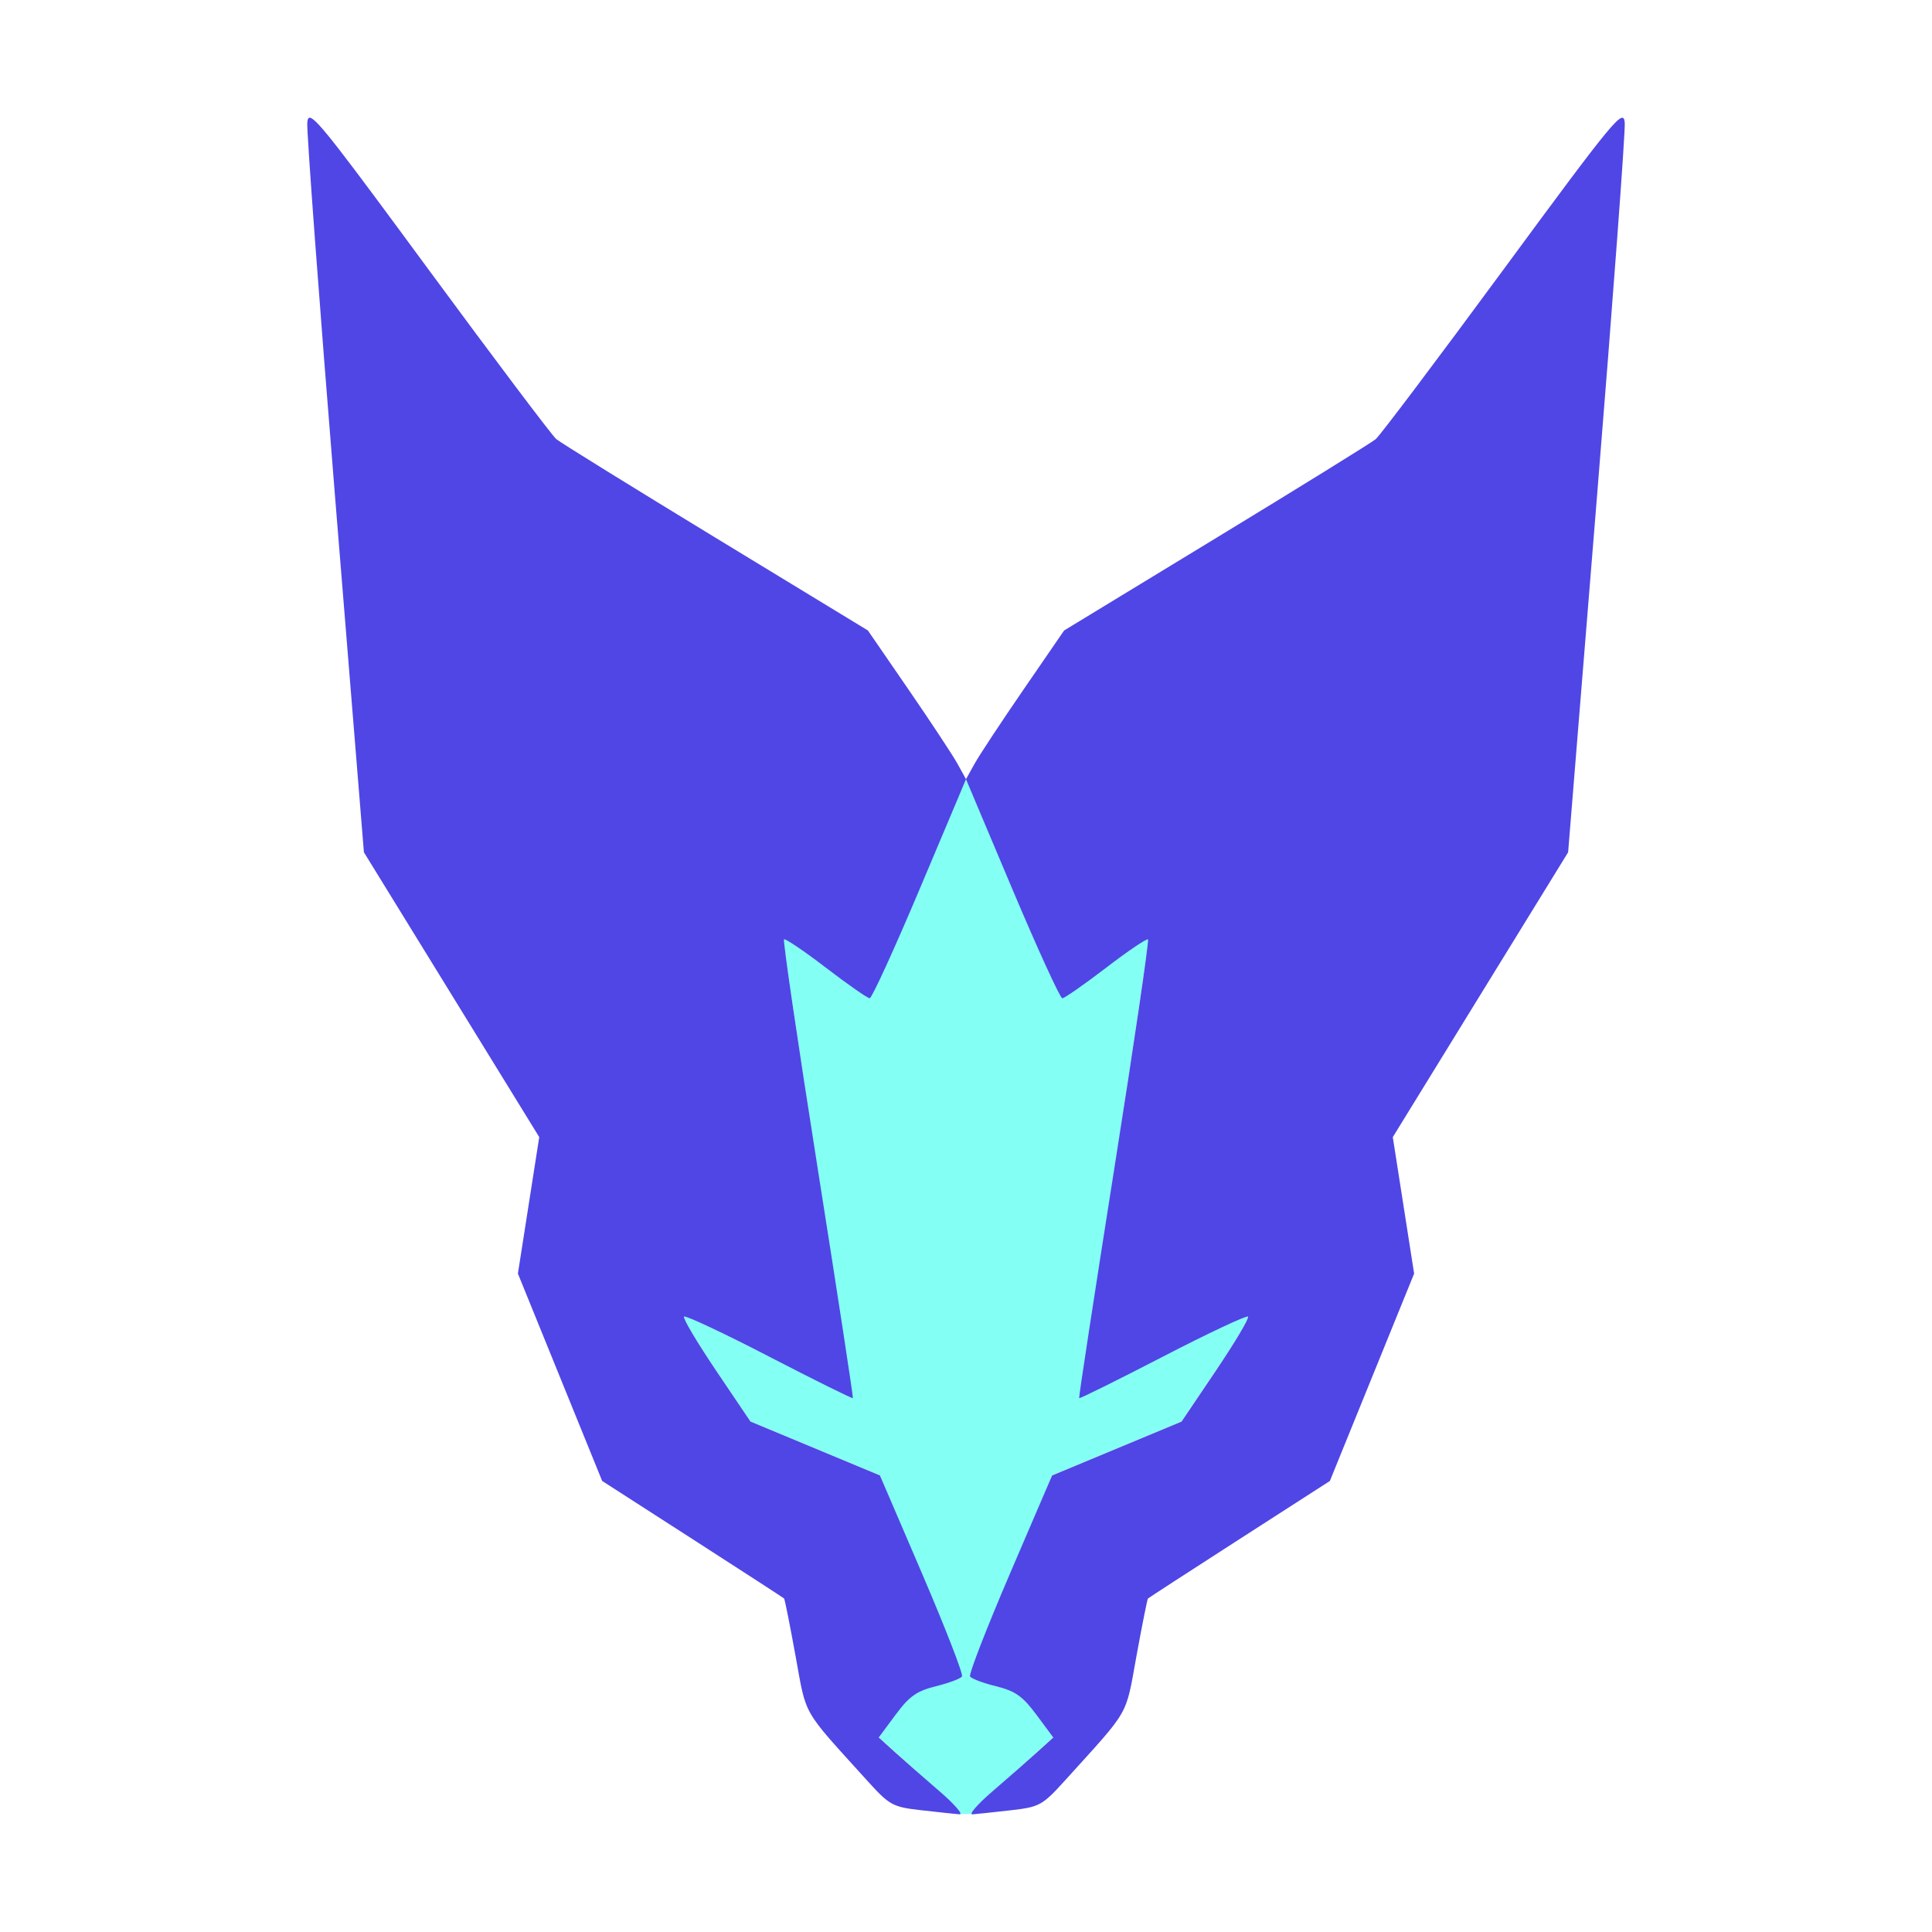
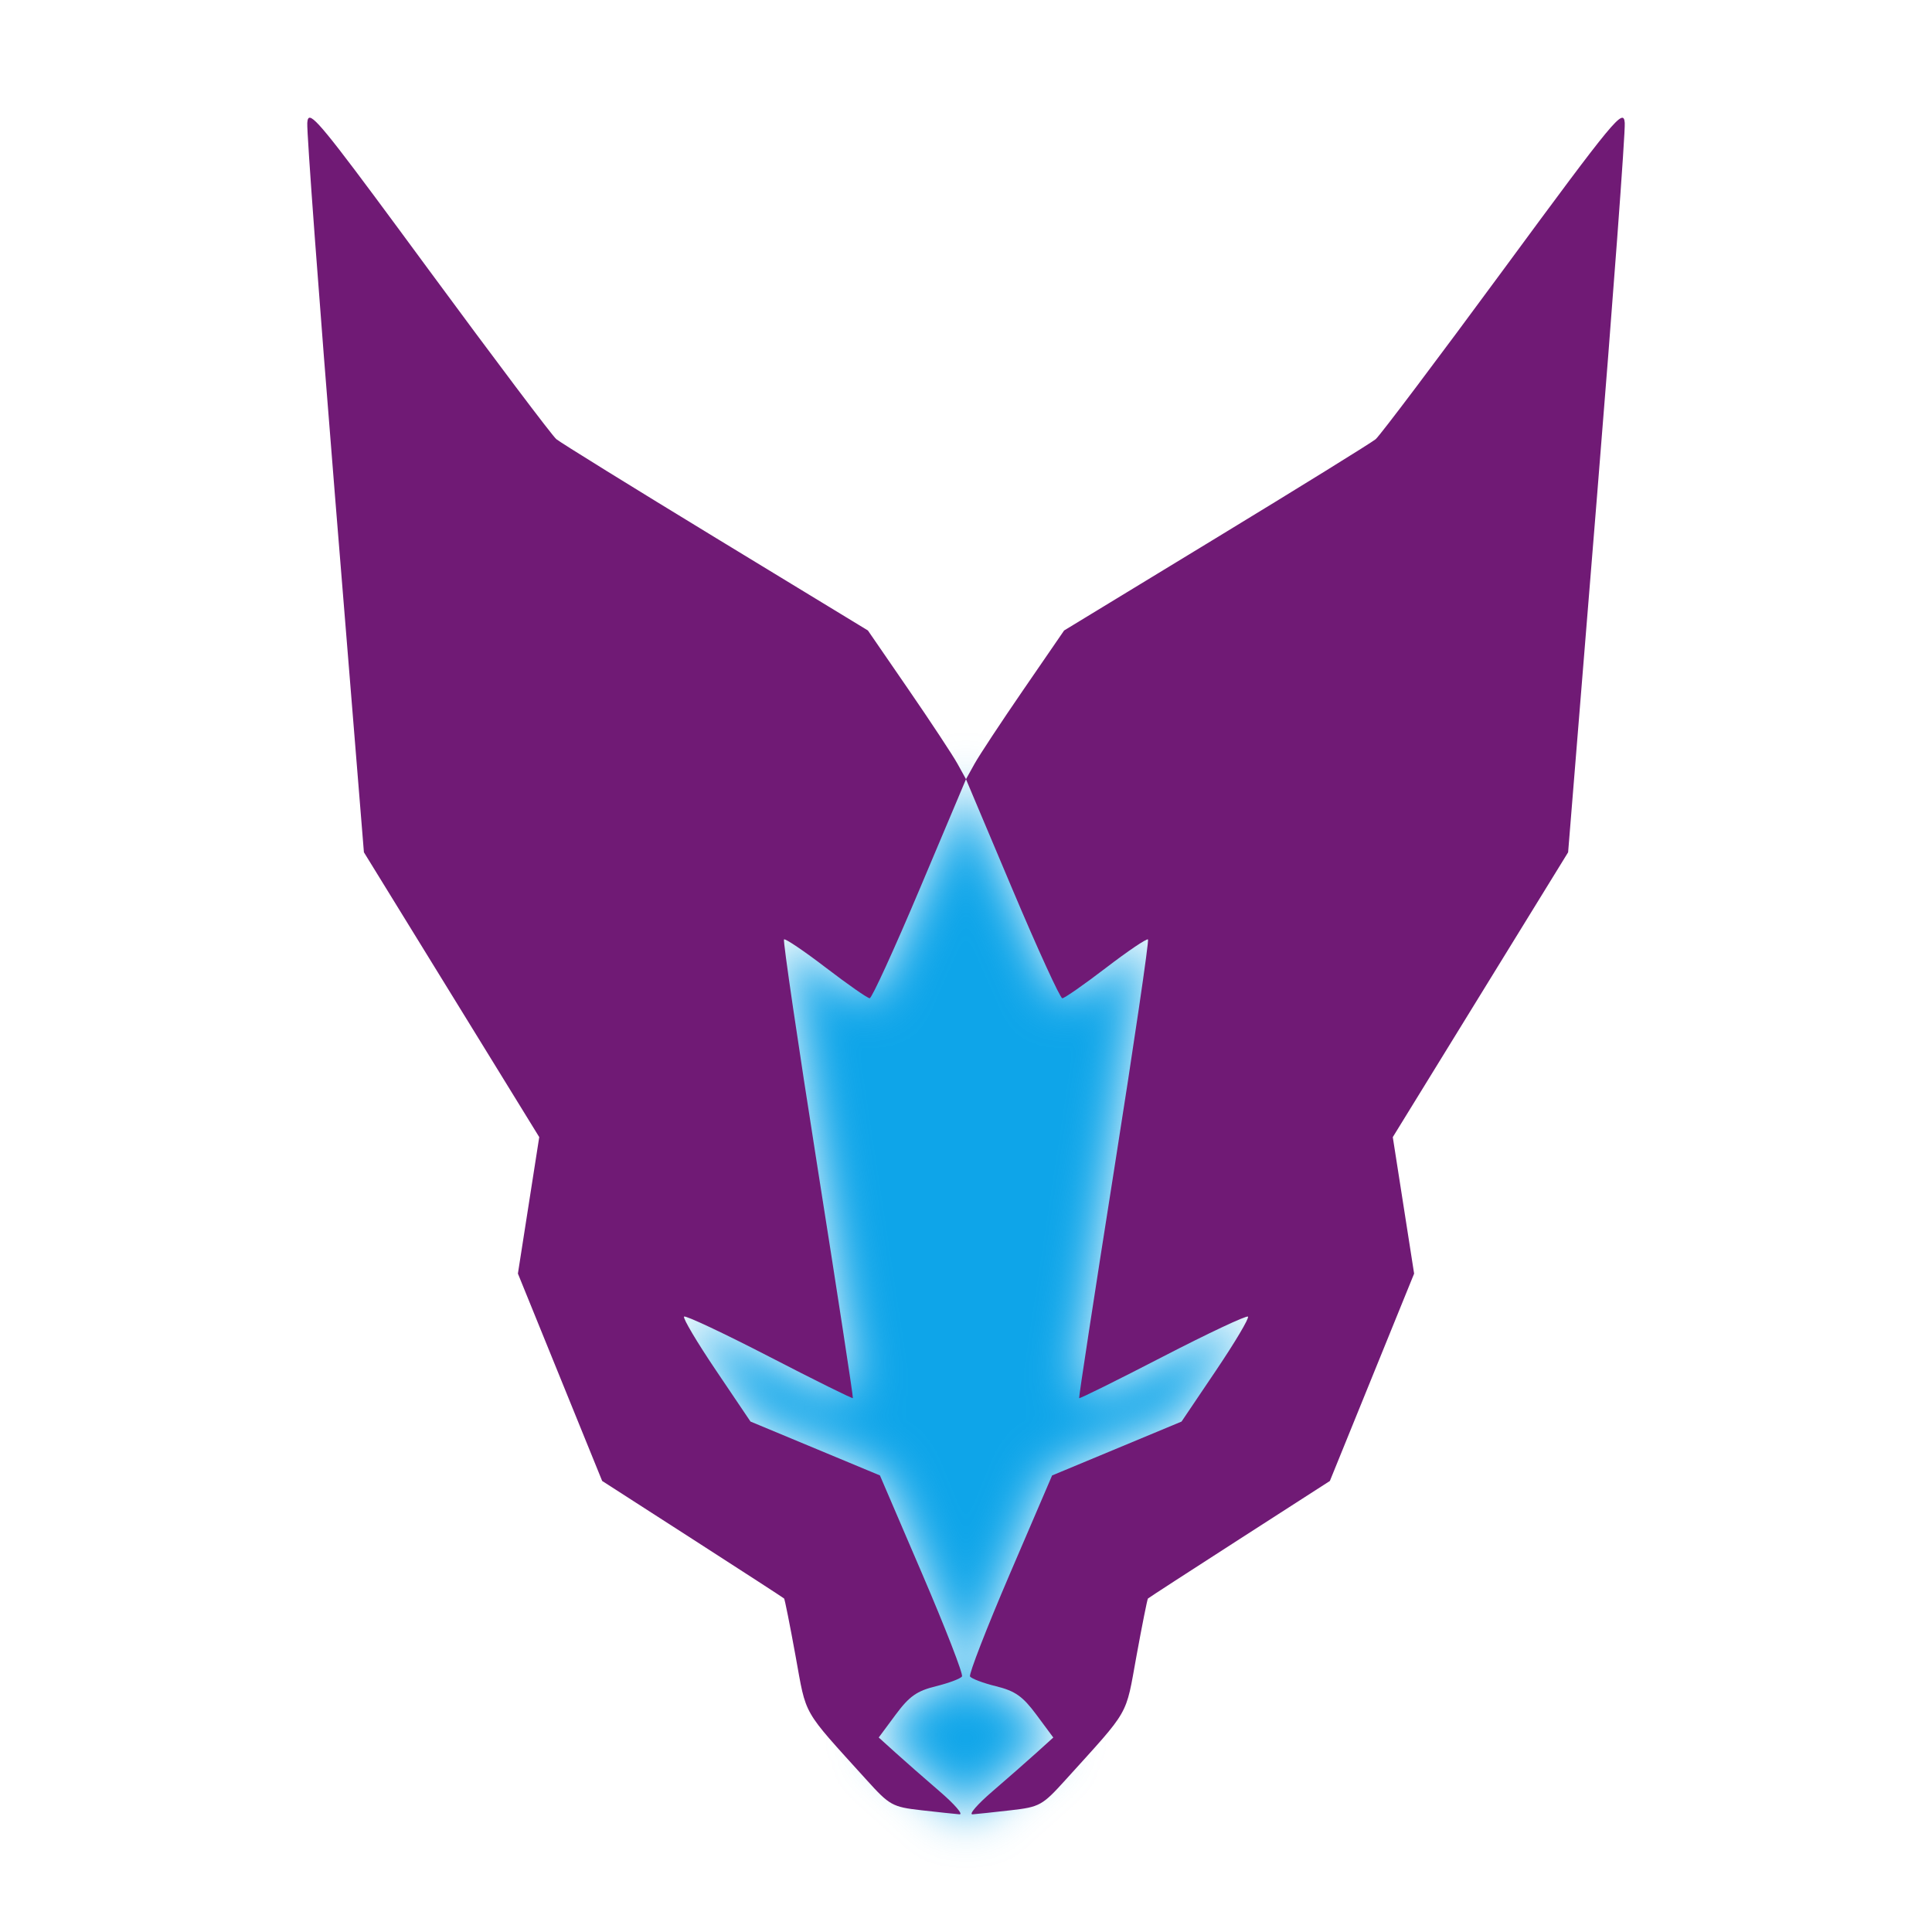
<svg xmlns="http://www.w3.org/2000/svg" width="256" height="256" version="1.1" viewBox="0 0 67.733 67.733">
+   <defs>
+     <filter id="a" x="-.106" y="-.058" width="1.213" height="1.116" color-interpolation-filters="sRGB">
+       <feGaussianBlur stdDeviation="0.876" />
+     </filter>
+   </defs>
  <g transform="translate(12.443 -57.796)">
-     <path d="m21.424 85.114-3.392 7.671-1.903-1.355-0.657-0.477-0.237-0.148-0.129-0.063-0.066-0.018-4e-3 0.101 0.058 0.453 0.12 0.853 0.214 1.456 0.361 2.397 1.647 10.799-3.406-1.678-1.323-0.659-0.67-0.314-0.288-0.119-0.149-0.055-0.041-9e-3 -0.019 2e-3 -0.005 0.013 3e-3 0.02 0.028 0.077 0.057 0.115 0.095 0.177 0.212 0.356 0.378 0.605 1.563 2.316 4.538 1.889 2.872 7.019h-0.004l-0.068 0.085-0.316 0.13-0.361 0.116-0.413 0.102-0.25 0.092-0.173 0.103-0.108 0.06-0.143 0.111-0.32 0.333-0.76 1.036 1.642 1.476 0.554 0.479 0.414 0.378 0.178 0.204 0.068 0.146 0.197 4e-3v2.5e-4h0.011v-2.5e-4l0.197-3e-3 0.068-0.146 0.178-0.204 0.414-0.379 0.554-0.479 1.642-1.476-0.76-1.036-0.32-0.333-0.143-0.111-0.108-0.06-0.173-0.103-0.25-0.092-0.413-0.103-0.361-0.116-0.316-0.131-0.068-0.085h-0.004l2.872-7.019 4.538-1.889 1.563-2.316 0.378-0.605 0.212-0.357 0.095-0.177 0.056-0.115 0.028-0.077 3e-3 -0.02-0.005-0.014-0.019-2e-3 -0.041 8e-3 -0.149 0.055-0.288 0.119-0.67 0.314-1.323 0.659-3.406 1.678 1.647-10.8 0.361-2.397 0.214-1.455 0.12-0.853 0.058-0.453-4e-3 -0.101-0.066 0.018-0.129 0.063-0.237 0.148-0.657 0.477-1.903 1.355z" fill="#0affe7" opacity=".5" />
-     <path d="m-1.571 61.924c-0.069-0.012-0.091 0.062-0.099 0.18-0.023 0.318 0.414 6.202 0.971 13.075l1.014 12.496 3.074 4.993 3.073 4.993-0.748 4.785 1.477 3.635 1.477 3.635 3.167 2.038c1.742 1.121 3.187 2.058 3.211 2.083 0.024 0.024 0.205 0.931 0.402 2.015 0.392 2.151 0.2 1.816 2.492 4.348 0.808 0.893 0.902 0.945 1.922 1.061 0.59 0.067 1.189 0.131 1.333 0.142 0.143 0.011-0.168-0.35-0.692-0.801-0.524-0.451-1.22-1.061-1.546-1.356l-0.593-0.536 0.591-0.797c0.481-0.649 0.745-0.835 1.416-1 0.454-0.112 0.864-0.267 0.912-0.344 0.048-0.077-0.58-1.695-1.395-3.594l-1.482-3.453-4.538-1.889-1.21-1.794c-0.666-0.987-1.169-1.835-1.119-1.885 0.05-0.05 1.395 0.583 2.99 1.407 1.594 0.824 2.913 1.477 2.929 1.451 0.017-0.026-0.536-3.638-1.23-8.027-0.693-4.389-1.226-8.013-1.185-8.055 0.041-0.041 0.703 0.406 1.471 0.994 0.768 0.588 1.458 1.069 1.533 1.069s0.866-1.728 1.757-3.84l1.62-3.84-0.3-0.542c-0.165-0.298-0.939-1.472-1.72-2.607l-1.42-2.065-5.326-3.241c-2.929-1.783-5.447-3.342-5.596-3.465-0.148-0.123-2.164-2.799-4.48-5.946-3.051-4.147-3.906-5.282-4.153-5.323zm22.994 23.19 1.62 3.84c0.891 2.112 1.682 3.84 1.757 3.84 0.075 0 0.765-0.481 1.533-1.069 0.768-0.588 1.429-1.035 1.471-0.994 0.041 0.041-0.492 3.666-1.185 8.055-0.693 4.389-1.246 8.001-1.229 8.027 0.017 0.026 1.335-0.627 2.929-1.451 1.594-0.824 2.94-1.457 2.99-1.407 0.05 0.05-0.454 0.898-1.119 1.885l-1.21 1.794-4.538 1.889-1.482 3.453c-0.815 1.899-1.442 3.517-1.395 3.594 0.048 0.077 0.458 0.232 0.912 0.344 0.671 0.165 0.935 0.352 1.416 1l0.591 0.797-0.593 0.536c-0.326 0.295-1.022 0.905-1.546 1.356-0.524 0.451-0.835 0.811-0.692 0.801 0.143-0.011 0.743-0.074 1.333-0.142 1.02-0.116 1.114-0.168 1.922-1.061 2.292-2.532 2.1-2.197 2.492-4.348 0.198-1.084 0.379-1.991 0.402-2.015 0.024-0.024 1.468-0.962 3.211-2.083l3.167-2.038 1.477-3.635 1.477-3.635-0.748-4.785 3.073-4.993 3.074-4.993 1.014-12.496c0.558-6.873 0.995-12.756 0.971-13.075-0.039-0.537-0.347-0.166-4.253 5.143-2.315 3.147-4.331 5.823-4.48 5.946-0.148 0.123-2.666 1.683-5.596 3.465l-5.326 3.241-1.419 2.065c-0.781 1.136-1.555 2.309-1.72 2.607z" fill="#4f46e5" stroke-width="0" />
+     <path d="m21.424 85.114-3.392 7.671-1.903-1.355-0.657-0.477-0.237-0.148-0.129-0.063-0.066-0.018-4e-3 0.101 0.058 0.453 0.12 0.853 0.214 1.456 0.361 2.397 1.647 10.799-3.406-1.678-1.323-0.659-0.67-0.314-0.288-0.119-0.149-0.055-0.041-9e-3 -0.019 2e-3 -0.005 0.013 3e-3 0.02 0.028 0.077 0.057 0.115 0.095 0.177 0.212 0.356 0.378 0.605 1.563 2.316 4.538 1.889 2.872 7.019h-0.004l-0.068 0.085-0.316 0.13-0.361 0.116-0.413 0.102-0.25 0.092-0.173 0.103-0.108 0.06-0.143 0.111-0.32 0.333-0.76 1.036 1.642 1.476 0.554 0.479 0.414 0.378 0.178 0.204 0.068 0.146 0.197 4e-3v2.5e-4h0.011v-2.5e-4l0.197-3e-3 0.068-0.146 0.178-0.204 0.414-0.379 0.554-0.479 1.642-1.476-0.76-1.036-0.32-0.333-0.143-0.111-0.108-0.06-0.173-0.103-0.25-0.092-0.413-0.103-0.361-0.116-0.316-0.131-0.068-0.085h-0.004l2.872-7.019 4.538-1.889 1.563-2.316 0.378-0.605 0.212-0.357 0.095-0.177 0.056-0.115 0.028-0.077 3e-3 -0.02-0.005-0.014-0.019-2e-3 -0.041 8e-3 -0.149 0.055-0.288 0.119-0.67 0.314-1.323 0.659-3.406 1.678 1.647-10.8 0.361-2.397 0.214-1.455 0.12-0.853 0.058-0.453-4e-3 -0.101-0.066 0.018-0.129 0.063-0.237 0.148-0.657 0.477-1.903 1.355z" fill="#0ea5e9" filter="url(#a)" />
+     <path d="m-1.571 61.924c-0.069-0.012-0.091 0.062-0.099 0.18-0.023 0.318 0.414 6.202 0.971 13.075l1.014 12.496 3.074 4.993 3.073 4.993-0.748 4.785 1.477 3.635 1.477 3.635 3.167 2.038c1.742 1.121 3.187 2.058 3.211 2.083 0.024 0.024 0.205 0.931 0.402 2.015 0.392 2.151 0.2 1.816 2.492 4.348 0.808 0.893 0.902 0.945 1.922 1.061 0.59 0.067 1.189 0.131 1.333 0.142 0.143 0.011-0.168-0.35-0.692-0.801-0.524-0.451-1.22-1.061-1.546-1.356l-0.593-0.536 0.591-0.797c0.481-0.649 0.745-0.835 1.416-1 0.454-0.112 0.864-0.267 0.912-0.344 0.048-0.077-0.58-1.695-1.395-3.594l-1.482-3.453-4.538-1.889-1.21-1.794c-0.666-0.987-1.169-1.835-1.119-1.885 0.05-0.05 1.395 0.583 2.99 1.407 1.594 0.824 2.913 1.477 2.929 1.451 0.017-0.026-0.536-3.638-1.23-8.027-0.693-4.389-1.226-8.013-1.185-8.055 0.041-0.041 0.703 0.406 1.471 0.994 0.768 0.588 1.458 1.069 1.533 1.069s0.866-1.728 1.757-3.84l1.62-3.84-0.3-0.542c-0.165-0.298-0.939-1.472-1.72-2.607l-1.42-2.065-5.326-3.241c-2.929-1.783-5.447-3.342-5.596-3.465-0.148-0.123-2.164-2.799-4.48-5.946-3.051-4.147-3.906-5.282-4.153-5.323zm22.994 23.19 1.62 3.84c0.891 2.112 1.682 3.84 1.757 3.84 0.075 0 0.765-0.481 1.533-1.069 0.768-0.588 1.429-1.035 1.471-0.994 0.041 0.041-0.492 3.666-1.185 8.055-0.693 4.389-1.246 8.001-1.229 8.027 0.017 0.026 1.335-0.627 2.929-1.451 1.594-0.824 2.94-1.457 2.99-1.407 0.05 0.05-0.454 0.898-1.119 1.885l-1.21 1.794-4.538 1.889-1.482 3.453c-0.815 1.899-1.442 3.517-1.395 3.594 0.048 0.077 0.458 0.232 0.912 0.344 0.671 0.165 0.935 0.352 1.416 1l0.591 0.797-0.593 0.536c-0.326 0.295-1.022 0.905-1.546 1.356-0.524 0.451-0.835 0.811-0.692 0.801 0.143-0.011 0.743-0.074 1.333-0.142 1.02-0.116 1.114-0.168 1.922-1.061 2.292-2.532 2.1-2.197 2.492-4.348 0.198-1.084 0.379-1.991 0.402-2.015s1.468-0.962 3.211-2.083l3.167-2.038 1.477-3.635 1.477-3.635-0.748-4.785 3.073-4.993 3.074-4.993 1.014-12.496c0.558-6.873 0.995-12.756 0.971-13.075-0.039-0.537-0.347-0.166-4.253 5.143-2.315 3.147-4.331 5.823-4.48 5.946-0.148 0.123-2.666 1.683-5.596 3.465l-5.326 3.241-1.419 2.065c-0.781 1.136-1.555 2.309-1.72 2.607z" fill="#701a75" stroke-width="0" />
  </g>
</svg>
